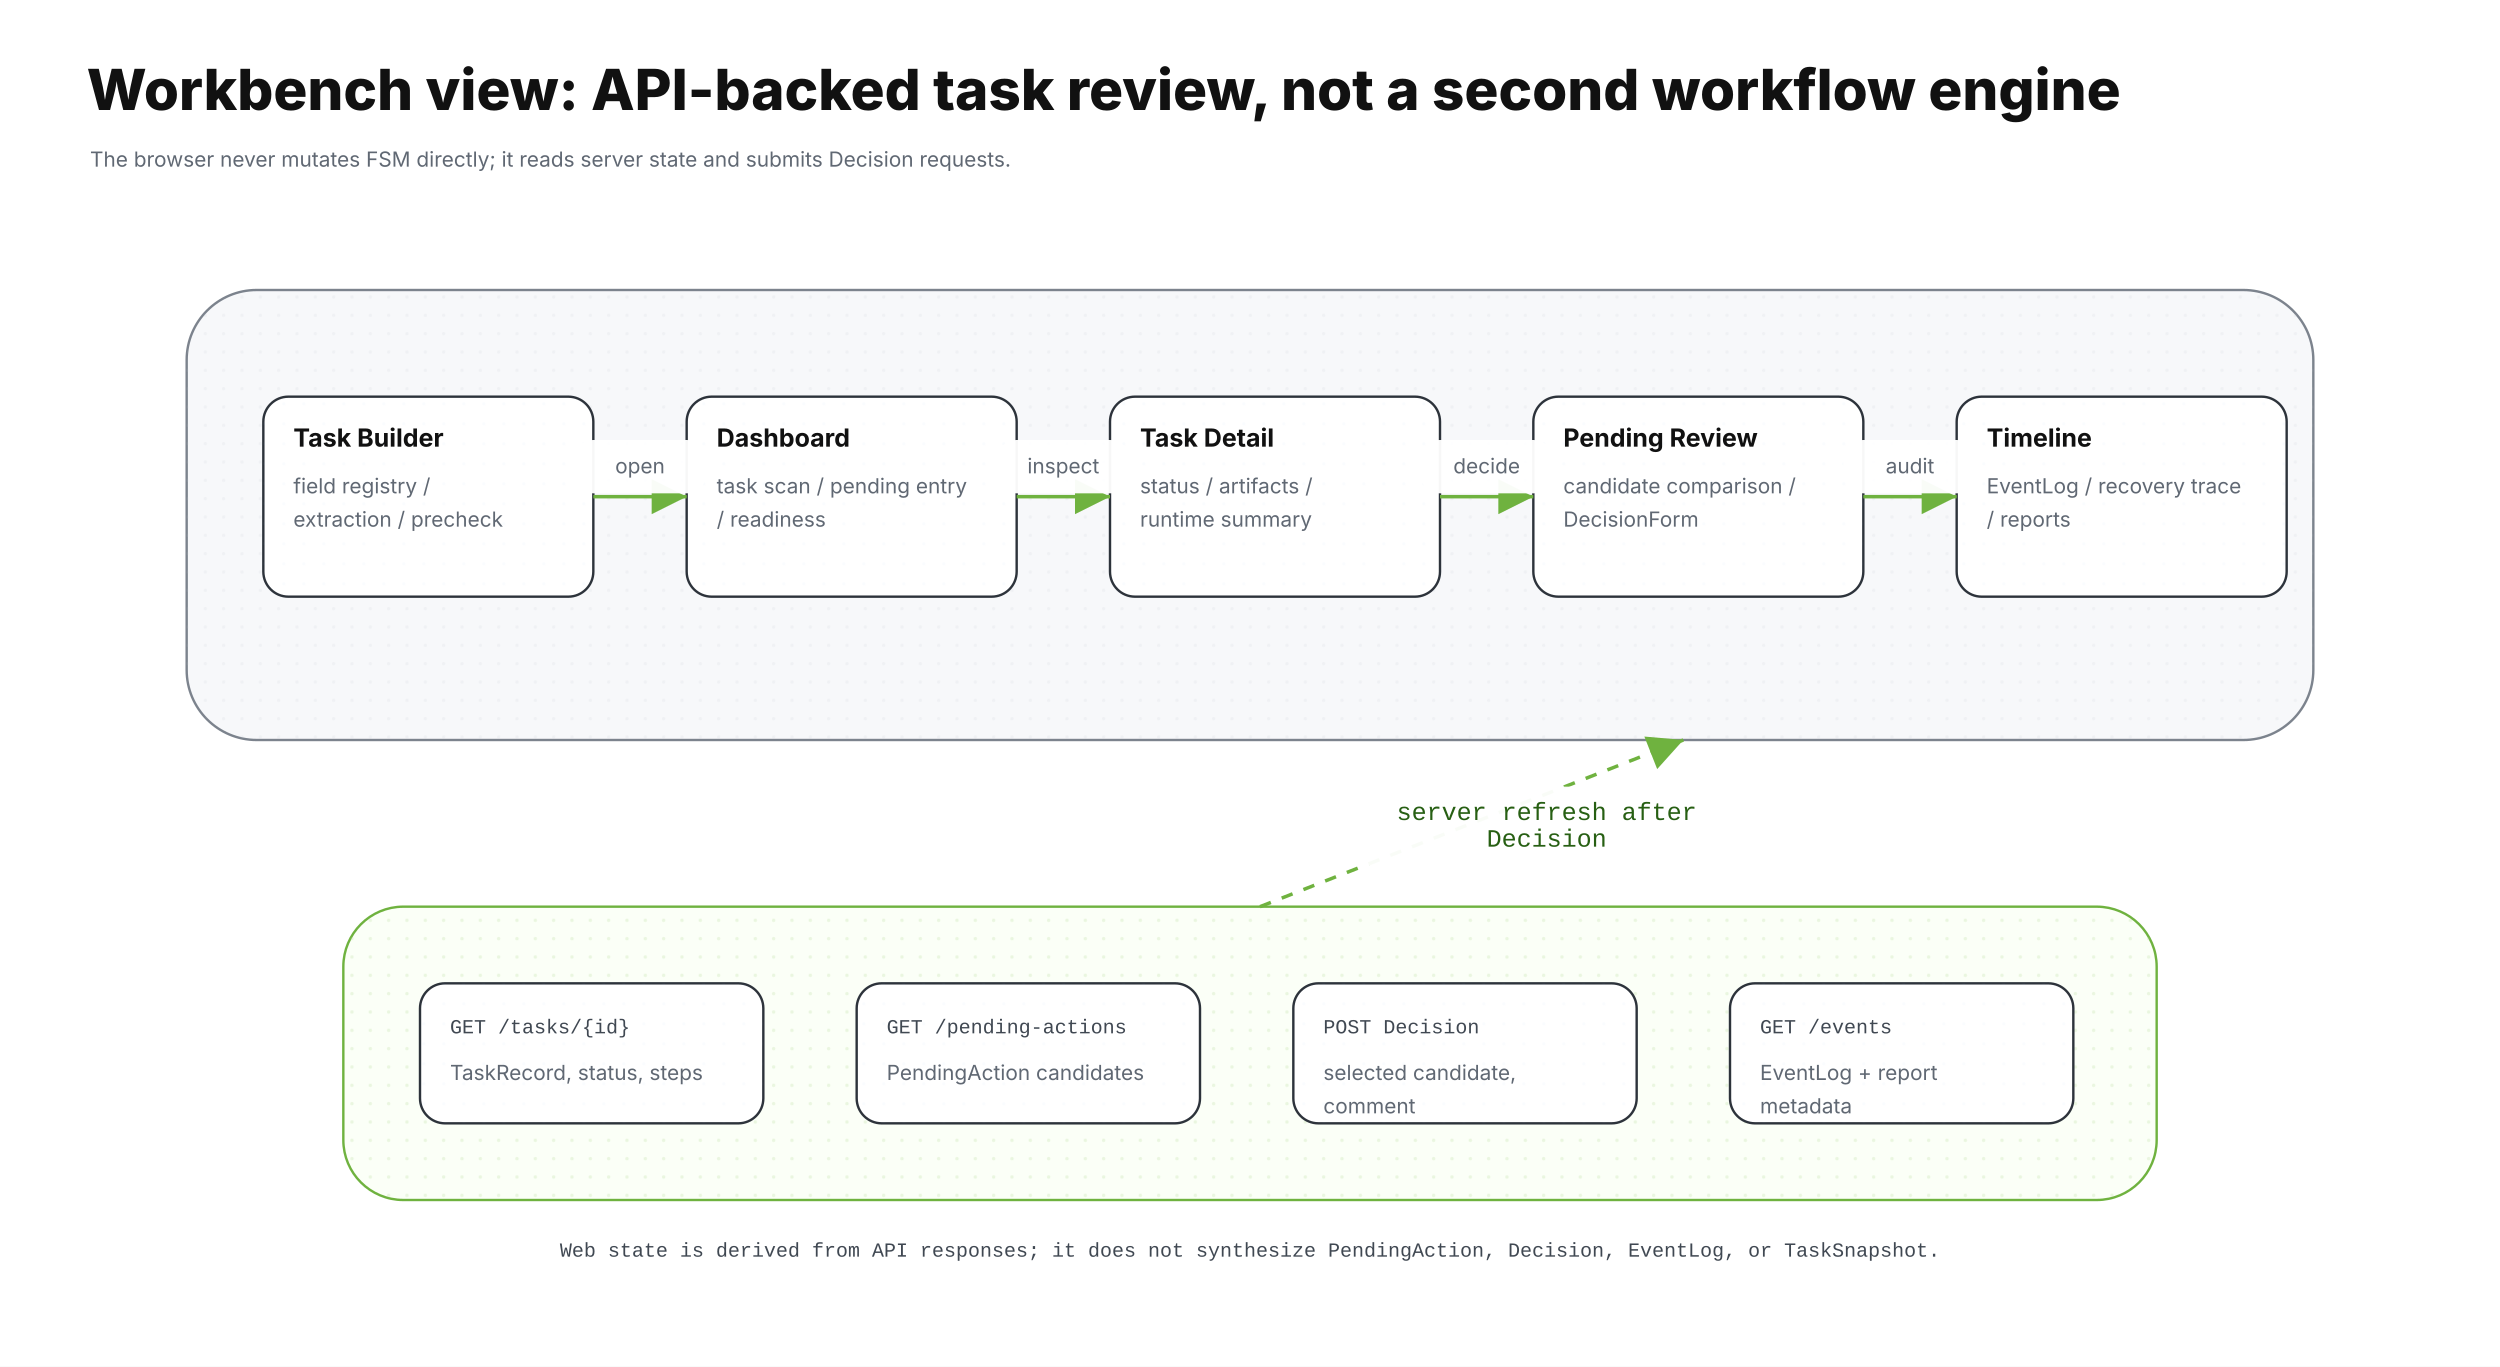
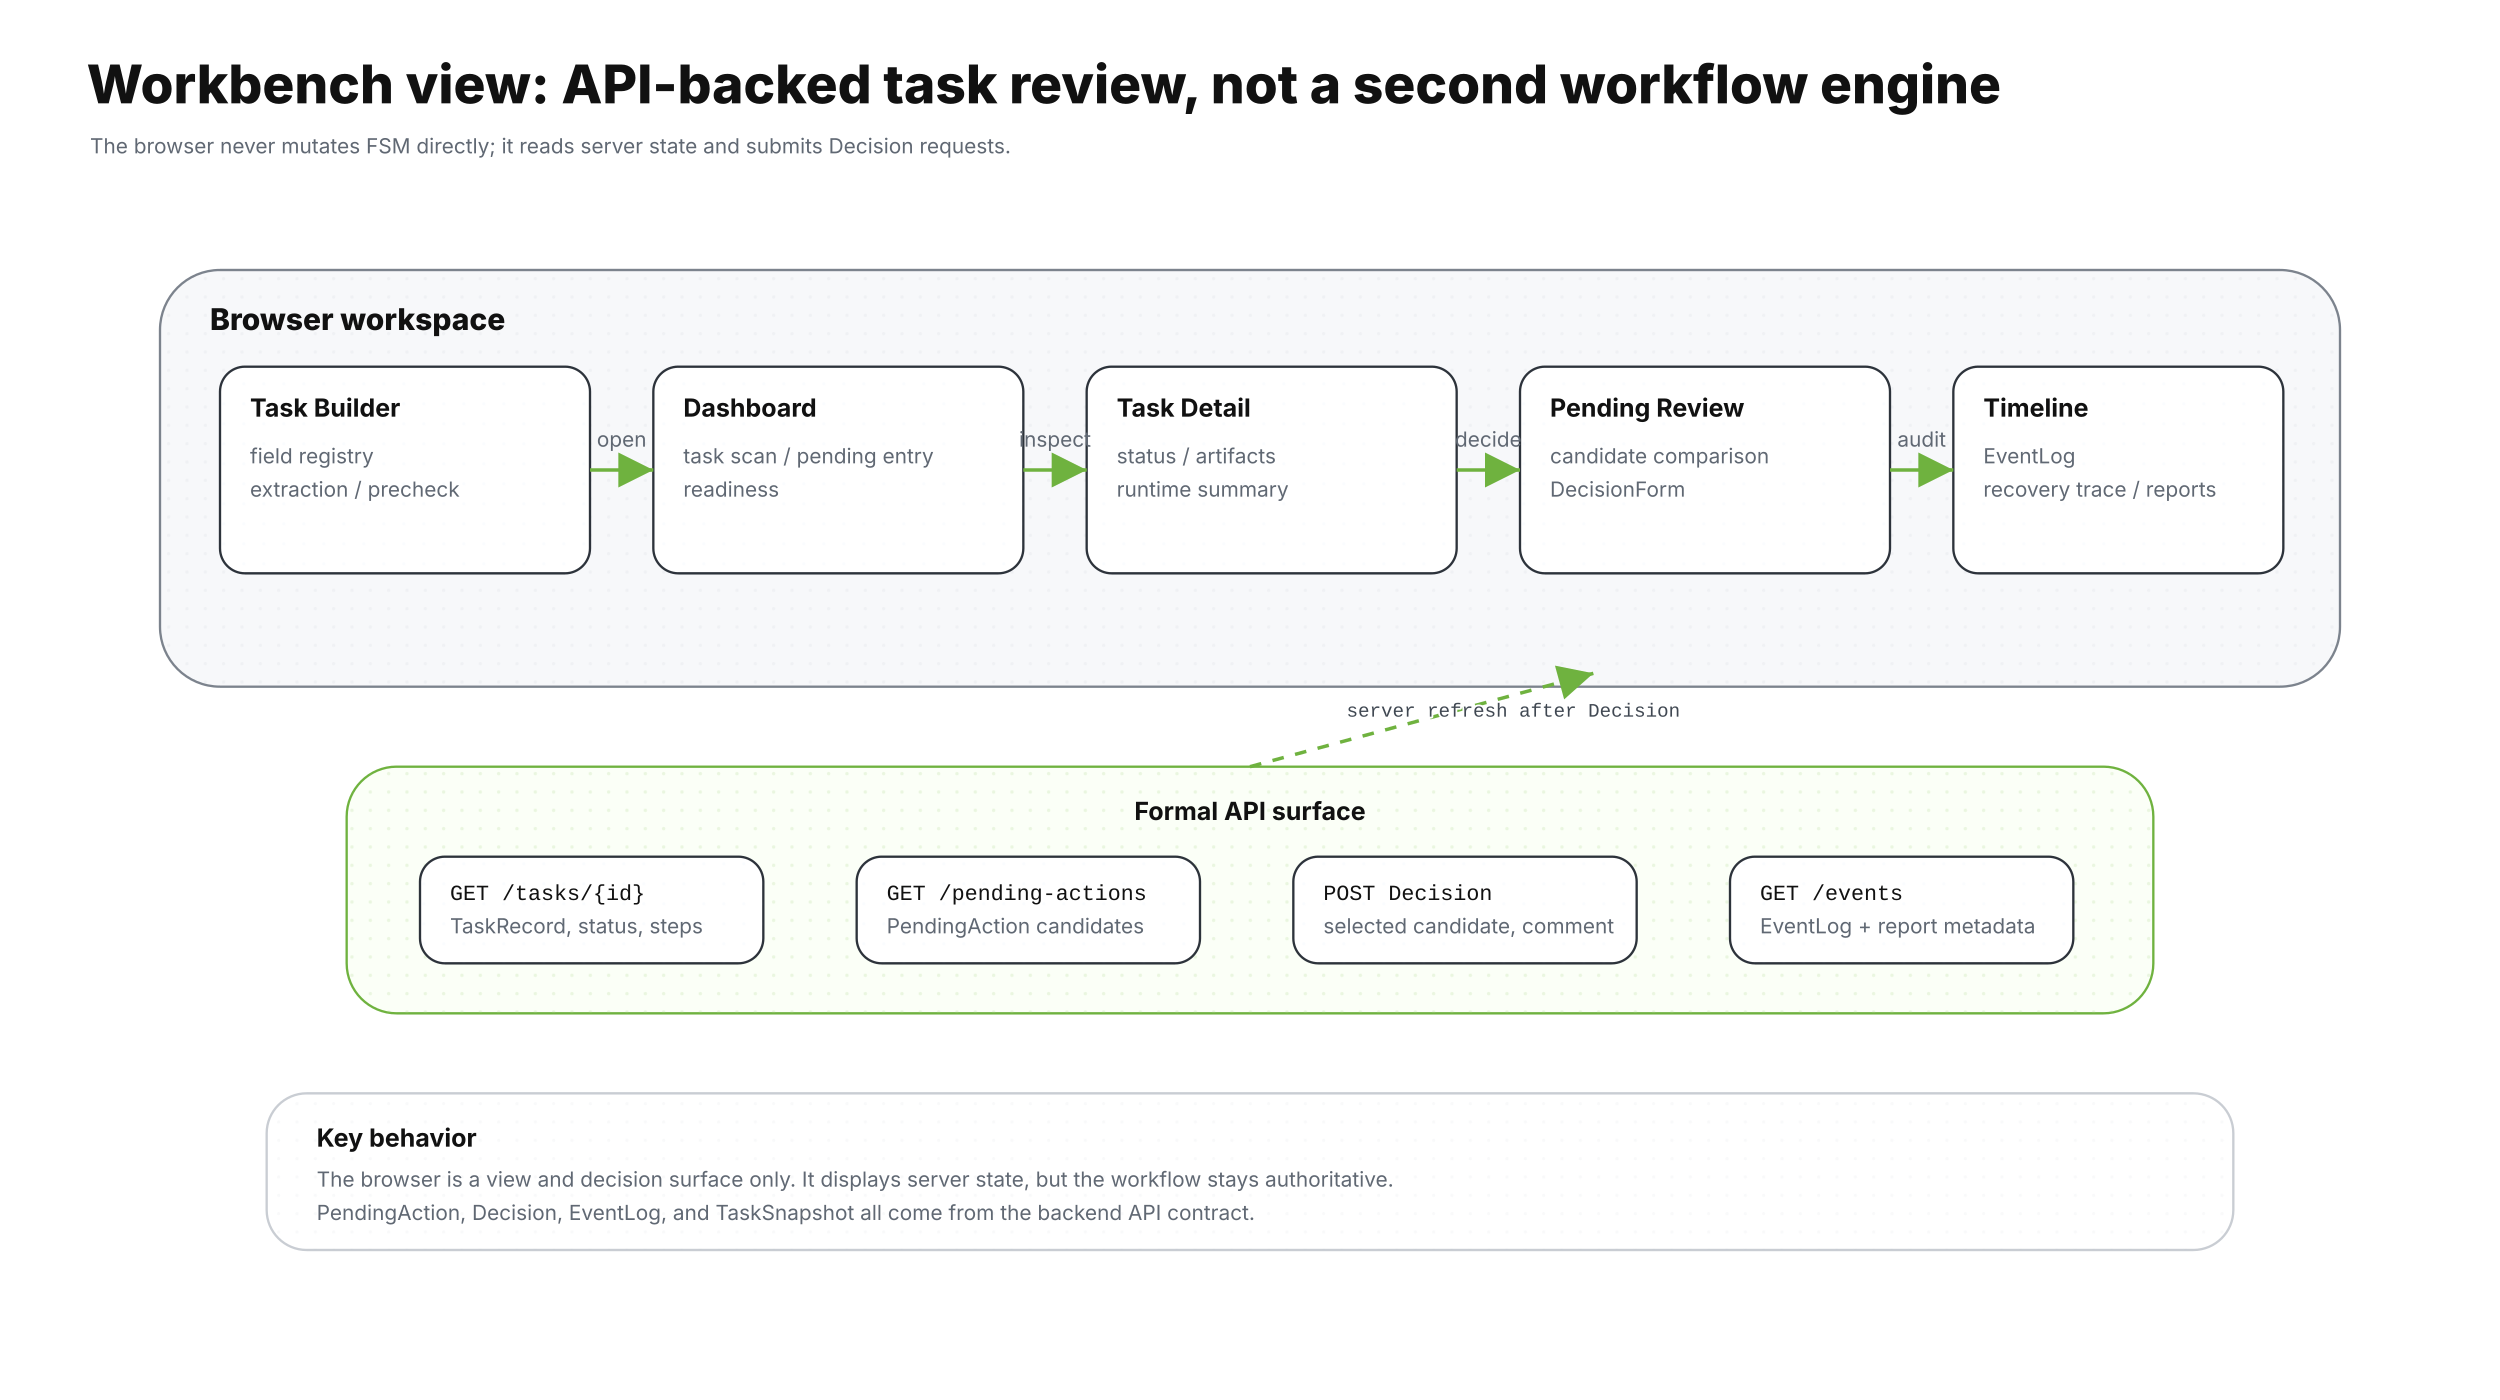
- <svg xmlns="http://www.w3.org/2000/svg" width="1500" height="820" viewBox="0 0 1500 820" role="img" aria-labelledby="title desc">
+ <svg xmlns="http://www.w3.org/2000/svg" width="1500" height="840" viewBox="0 0 1500 840" role="img" aria-labelledby="title desc">
  <defs>
    <pattern id="dots-green" width="11" height="11" patternUnits="userSpaceOnUse">
      <circle cx="2.2" cy="2.2" r="1.05" fill="#a7d486" opacity="0.72" />
    </pattern>
    <pattern id="dots-gray" width="11" height="11" patternUnits="userSpaceOnUse">
      <circle cx="2.2" cy="2.2" r="1.0" fill="#b9bec6" opacity="0.62" />
    </pattern>
    <pattern id="dots-blue" width="12" height="12" patternUnits="userSpaceOnUse">
      <circle cx="2.3" cy="2.3" r="1.0" fill="#8ab5e8" opacity="0.36" />
    </pattern>
    <marker id="arrow-green" markerWidth="12" markerHeight="10" refX="10" refY="5" orient="auto" markerUnits="strokeWidth">
      <path d="M0,0 L10,5 L0,10 z" fill="#6fb23f" />
    </marker>
    <marker id="arrow-gray" markerWidth="12" markerHeight="10" refX="10" refY="5" orient="auto" markerUnits="strokeWidth">
      <path d="M0,0 L10,5 L0,10 z" fill="#7c838d" />
    </marker>
    <style>
-       .h1 { font: 800 34px -apple-system, BlinkMacSystemFont, "Segoe UI", sans-serif; fill: #111111; }
-       .h2 { font: 800 19px -apple-system, BlinkMacSystemFont, "Segoe UI", sans-serif; fill: #111111; }
-       .h3 { font: 750 15px -apple-system, BlinkMacSystemFont, "Segoe UI", sans-serif; fill: #111111; }
-       .body { font: 14px -apple-system, BlinkMacSystemFont, "Segoe UI", sans-serif; fill: #252c35; }
-       .small { font: 12.5px -apple-system, BlinkMacSystemFont, "Segoe UI", sans-serif; fill: #606873; }
-       .mono { font: 14px "SFMono-Regular", Consolas, "Liberation Mono", monospace; fill: #111111; }
-       .mono-green { font: 15px "SFMono-Regular", Consolas, "Liberation Mono", monospace; fill: #275f13; }
-       .mono-small { font: 12px "SFMono-Regular", Consolas, "Liberation Mono", monospace; fill: #404852; }
-       .lane { font: 800 13px "SFMono-Regular", Consolas, "Liberation Mono", monospace; fill: #111111; }
-       .tag { font: 800 11px -apple-system, BlinkMacSystemFont, "Segoe UI", sans-serif; fill: #606873; letter-spacing: .8px; }
+       .h1 { font-family: -apple-system, BlinkMacSystemFont, "Segoe UI", sans-serif; font-size: 32px; font-weight: 800; fill: #111111; }
+       .h2 { font-family: -apple-system, BlinkMacSystemFont, "Segoe UI", sans-serif; font-size: 18px; font-weight: 800; fill: #111111; }
+       .h3 { font-family: -apple-system, BlinkMacSystemFont, "Segoe UI", sans-serif; font-size: 15px; font-weight: 750; fill: #111111; }
+       .small { font-family: -apple-system, BlinkMacSystemFont, "Segoe UI", sans-serif; font-size: 12.5px; fill: #606873; }
+       .mono { font-family: "SFMono-Regular", Consolas, "Liberation Mono", monospace; font-size: 13px; fill: #111111; paint-order: stroke fill; stroke: #ffffff; stroke-width: 2.6px; stroke-linejoin: round; }
+       .mono-small { font-family: "SFMono-Regular", Consolas, "Liberation Mono", monospace; font-size: 11.5px; fill: #404852; paint-order: stroke fill; stroke: #ffffff; stroke-width: 2.2px; stroke-linejoin: round; }
+       .tag { font-family: -apple-system, BlinkMacSystemFont, "Segoe UI", sans-serif; font-size: 11px; font-weight: 800; fill: #606873; letter-spacing: .8px; paint-order: stroke fill; stroke: #ffffff; stroke-width: 2px; stroke-linejoin: round; }
    </style>
  </defs>
-   <rect x="0" y="0" width="1500" height="820" fill="#ffffff" />
-   <text x="52" y="66" class="h1" text-anchor="start">Workbench view: API-backed task review, not a second workflow engine</text>
-   <text x="54" y="100" class="small" text-anchor="start">The browser never mutates FSM directly; it reads server state and submits Decision requests.</text>
-   <rect x="112" y="174" width="1276" height="270" rx="42" fill="#f7f8fa" stroke="#7c838d" stroke-width="1.45" />
-   <rect x="112" y="174" width="1276" height="270" rx="42" fill="url(#dots-gray)" opacity="0.2" />
-   <rect x="158" y="238" width="198" height="120" rx="15" fill="#ffffff" stroke="#2d333b" stroke-width="1.45" />
-   <rect x="158" y="238" width="198" height="120" rx="15" fill="url(#dots-blue)" opacity="0.12" />
-   <text x="176" y="268" class="h3" text-anchor="start">Task Builder</text>
-   <text x="176" y="296" class="small" text-anchor="start">field registry /</text>
-   <text x="176" y="316" class="small" text-anchor="start">extraction / precheck</text>
-   <rect x="412" y="238" width="198" height="120" rx="15" fill="#ffffff" stroke="#2d333b" stroke-width="1.45" />
-   <rect x="412" y="238" width="198" height="120" rx="15" fill="url(#dots-blue)" opacity="0.12" />
-   <text x="430" y="268" class="h3" text-anchor="start">Dashboard</text>
-   <text x="430" y="296" class="small" text-anchor="start">task scan / pending entry</text>
-   <text x="430" y="316" class="small" text-anchor="start">/ readiness</text>
-   <rect x="666" y="238" width="198" height="120" rx="15" fill="#ffffff" stroke="#2d333b" stroke-width="1.45" />
-   <rect x="666" y="238" width="198" height="120" rx="15" fill="url(#dots-blue)" opacity="0.12" />
-   <text x="684" y="268" class="h3" text-anchor="start">Task Detail</text>
-   <text x="684" y="296" class="small" text-anchor="start">status / artifacts /</text>
-   <text x="684" y="316" class="small" text-anchor="start">runtime summary</text>
-   <rect x="920" y="238" width="198" height="120" rx="15" fill="#ffffff" stroke="#2d333b" stroke-width="1.45" />
-   <rect x="920" y="238" width="198" height="120" rx="15" fill="url(#dots-blue)" opacity="0.12" />
-   <text x="938" y="268" class="h3" text-anchor="start">Pending Review</text>
-   <text x="938" y="296" class="small" text-anchor="start">candidate comparison /</text>
-   <text x="938" y="316" class="small" text-anchor="start">DecisionForm</text>
-   <rect x="1174" y="238" width="198" height="120" rx="15" fill="#ffffff" stroke="#2d333b" stroke-width="1.45" />
-   <rect x="1174" y="238" width="198" height="120" rx="15" fill="url(#dots-blue)" opacity="0.12" />
-   <text x="1192" y="268" class="h3" text-anchor="start">Timeline</text>
-   <text x="1192" y="296" class="small" text-anchor="start">EventLog / recovery trace</text>
-   <text x="1192" y="316" class="small" text-anchor="start">/ reports</text>
-   <path d="M356,298 L412,298" fill="none" stroke="#6fb23f" stroke-width="2.1" marker-end="url(#arrow-green)" />
-   <rect x="344" y="264" width="80" height="32" rx="12" fill="#ffffff" opacity="0.96" />
-   <text x="384" y="284" class="small" text-anchor="middle">open</text>
-   <path d="M610,298 L666,298" fill="none" stroke="#6fb23f" stroke-width="2.1" marker-end="url(#arrow-green)" />
-   <rect x="598" y="264" width="80" height="32" rx="12" fill="#ffffff" opacity="0.96" />
-   <text x="638" y="284" class="small" text-anchor="middle">inspect</text>
-   <path d="M864,298 L920,298" fill="none" stroke="#6fb23f" stroke-width="2.1" marker-end="url(#arrow-green)" />
-   <rect x="852" y="264" width="80" height="32" rx="12" fill="#ffffff" opacity="0.96" />
-   <text x="892" y="284" class="small" text-anchor="middle">decide</text>
-   <path d="M1118,298 L1174,298" fill="none" stroke="#6fb23f" stroke-width="2.1" marker-end="url(#arrow-green)" />
-   <rect x="1106" y="264" width="80" height="32" rx="12" fill="#ffffff" opacity="0.96" />
-   <text x="1146" y="284" class="small" text-anchor="middle">audit</text>
-   <rect x="206" y="544" width="1088" height="176" rx="36" fill="#fbfff7" stroke="#6fb23f" stroke-width="1.45" />
-   <rect x="206" y="544" width="1088" height="176" rx="36" fill="url(#dots-green)" opacity="0.28" />
-   <rect x="252" y="590" width="206" height="84" rx="15" fill="#ffffff" stroke="#2d333b" stroke-width="1.45" />
-   <rect x="252" y="590" width="206" height="84" rx="15" fill="url(#dots-blue)" opacity="0.12" />
-   <text x="270" y="620" class="mono-small" text-anchor="start">GET /tasks/{id}</text>
-   <text x="270" y="648" class="small" text-anchor="start">TaskRecord, status, steps</text>
-   <rect x="514" y="590" width="206" height="84" rx="15" fill="#ffffff" stroke="#2d333b" stroke-width="1.45" />
-   <rect x="514" y="590" width="206" height="84" rx="15" fill="url(#dots-blue)" opacity="0.12" />
-   <text x="532" y="620" class="mono-small" text-anchor="start">GET /pending-actions</text>
-   <text x="532" y="648" class="small" text-anchor="start">PendingAction candidates</text>
-   <rect x="776" y="590" width="206" height="84" rx="15" fill="#ffffff" stroke="#2d333b" stroke-width="1.45" />
-   <rect x="776" y="590" width="206" height="84" rx="15" fill="url(#dots-blue)" opacity="0.12" />
-   <text x="794" y="620" class="mono-small" text-anchor="start">POST Decision</text>
-   <text x="794" y="648" class="small" text-anchor="start">selected candidate,</text>
-   <text x="794" y="668" class="small" text-anchor="start">comment</text>
-   <rect x="1038" y="590" width="206" height="84" rx="15" fill="#ffffff" stroke="#2d333b" stroke-width="1.45" />
-   <rect x="1038" y="590" width="206" height="84" rx="15" fill="url(#dots-blue)" opacity="0.12" />
-   <text x="1056" y="620" class="mono-small" text-anchor="start">GET /events</text>
-   <text x="1056" y="648" class="small" text-anchor="start">EventLog + report</text>
-   <text x="1056" y="668" class="small" text-anchor="start">metadata</text>
-   <path d="M756,544 L1010,444" fill="none" stroke="#6fb23f" stroke-width="2.1" marker-end="url(#arrow-green)" stroke-dasharray="7 7" />
-   <rect x="813" y="472" width="230" height="48" rx="12" fill="#ffffff" opacity="0.96" />
-   <text x="928" y="492" class="mono-green" text-anchor="middle">server refresh after</text>
-   <text x="928" y="508" class="mono-green" text-anchor="middle">Decision</text>
-   <text x="750" y="754" class="mono-small" text-anchor="middle">Web state is derived from API responses; it does not synthesize PendingAction, Decision, EventLog, or TaskSnapshot.</text>
+   <rect x="0" y="0" width="1500" height="840" fill="#ffffff" />
+   <text x="52" y="62" class="h1">Workbench view: API-backed task review, not a second workflow engine</text>
+   <text x="54" y="92" class="small">The browser never mutates FSM directly; it reads server state and submits Decision requests.</text>
+   <rect x="96" y="162" width="1308" height="250" rx="36" fill="#f7f8fa" stroke="#7c838d" stroke-width="1.4" />
+   <rect x="96" y="162" width="1308" height="250" rx="36" fill="url(#dots-gray)" opacity="0.2" />
+   <text x="126" y="198" class="h2">Browser workspace</text>
+   <rect x="132" y="220" width="222" height="124" rx="15" fill="#ffffff" stroke="#2d333b" stroke-width="1.4" />
+   <rect x="132" y="220" width="222" height="124" rx="15" fill="url(#dots-blue)" opacity="0.12" />
+   <text x="150" y="250" class="h3">Task Builder</text>
+   <text x="150" y="278" class="small">field registry</text>
+   <text x="150" y="298" class="small">extraction / precheck</text>
+   <rect x="392" y="220" width="222" height="124" rx="15" fill="#ffffff" stroke="#2d333b" stroke-width="1.4" />
+   <rect x="392" y="220" width="222" height="124" rx="15" fill="url(#dots-blue)" opacity="0.12" />
+   <text x="410" y="250" class="h3">Dashboard</text>
+   <text x="410" y="278" class="small">task scan / pending entry</text>
+   <text x="410" y="298" class="small">readiness</text>
+   <rect x="652" y="220" width="222" height="124" rx="15" fill="#ffffff" stroke="#2d333b" stroke-width="1.4" />
+   <rect x="652" y="220" width="222" height="124" rx="15" fill="url(#dots-blue)" opacity="0.12" />
+   <text x="670" y="250" class="h3">Task Detail</text>
+   <text x="670" y="278" class="small">status / artifacts</text>
+   <text x="670" y="298" class="small">runtime summary</text>
+   <rect x="912" y="220" width="222" height="124" rx="15" fill="#ffffff" stroke="#2d333b" stroke-width="1.4" />
+   <rect x="912" y="220" width="222" height="124" rx="15" fill="url(#dots-blue)" opacity="0.12" />
+   <text x="930" y="250" class="h3">Pending Review</text>
+   <text x="930" y="278" class="small">candidate comparison</text>
+   <text x="930" y="298" class="small">DecisionForm</text>
+   <rect x="1172" y="220" width="198" height="124" rx="15" fill="#ffffff" stroke="#2d333b" stroke-width="1.4" />
+   <rect x="1172" y="220" width="198" height="124" rx="15" fill="url(#dots-blue)" opacity="0.12" />
+   <text x="1190" y="250" class="h3">Timeline</text>
+   <text x="1190" y="278" class="small">EventLog</text>
+   <text x="1190" y="298" class="small">recovery trace / reports</text>
+   <path d="M354,282 L392,282" fill="none" stroke="#6fb23f" stroke-width="2.1" marker-end="url(#arrow-green)" />
+   <path d="M614,282 L652,282" fill="none" stroke="#6fb23f" stroke-width="2.1" marker-end="url(#arrow-green)" />
+   <path d="M874,282 L912,282" fill="none" stroke="#6fb23f" stroke-width="2.1" marker-end="url(#arrow-green)" />
+   <path d="M1134,282 L1172,282" fill="none" stroke="#6fb23f" stroke-width="2.1" marker-end="url(#arrow-green)" />
+   <text x="373" y="268" class="small" text-anchor="middle">open</text>
+   <text x="633" y="268" class="small" text-anchor="middle">inspect</text>
+   <text x="893" y="268" class="small" text-anchor="middle">decide</text>
+   <text x="1153" y="268" class="small" text-anchor="middle">audit</text>
+   <rect x="208" y="460" width="1084" height="148" rx="30" fill="#fbfff7" stroke="#6fb23f" stroke-width="1.4" />
+   <rect x="208" y="460" width="1084" height="148" rx="30" fill="url(#dots-green)" opacity="0.28" />
+   <text x="750" y="492" class="h3" text-anchor="middle">Formal API surface</text>
+   <rect x="252" y="514" width="206" height="64" rx="15" fill="#ffffff" stroke="#2d333b" stroke-width="1.4" />
+   <rect x="252" y="514" width="206" height="64" rx="15" fill="url(#dots-blue)" opacity="0.12" />
+   <text x="270" y="540" class="mono">GET /tasks/{id}</text>
+   <text x="270" y="560" class="small">TaskRecord, status, steps</text>
+   <rect x="514" y="514" width="206" height="64" rx="15" fill="#ffffff" stroke="#2d333b" stroke-width="1.4" />
+   <rect x="514" y="514" width="206" height="64" rx="15" fill="url(#dots-blue)" opacity="0.12" />
+   <text x="532" y="540" class="mono">GET /pending-actions</text>
+   <text x="532" y="560" class="small">PendingAction candidates</text>
+   <rect x="776" y="514" width="206" height="64" rx="15" fill="#ffffff" stroke="#2d333b" stroke-width="1.4" />
+   <rect x="776" y="514" width="206" height="64" rx="15" fill="url(#dots-blue)" opacity="0.12" />
+   <text x="794" y="540" class="mono">POST Decision</text>
+   <text x="794" y="560" class="small">selected candidate, comment</text>
+   <rect x="1038" y="514" width="206" height="64" rx="15" fill="#ffffff" stroke="#2d333b" stroke-width="1.4" />
+   <rect x="1038" y="514" width="206" height="64" rx="15" fill="url(#dots-blue)" opacity="0.12" />
+   <text x="1056" y="540" class="mono">GET /events</text>
+   <text x="1056" y="560" class="small">EventLog + report metadata</text>
+   <path d="M750,460 L956,404" fill="none" stroke="#6fb23f" stroke-width="2.1" marker-end="url(#arrow-green)" stroke-dasharray="7 7" />
+   <text x="908" y="430" class="mono-small" text-anchor="middle">server refresh after Decision</text>
+   <rect x="160" y="656" width="1180" height="94" rx="24" fill="#ffffff" stroke="#c9cdd3" stroke-width="1.4" />
+   <rect x="160" y="656" width="1180" height="94" rx="24" fill="url(#dots-gray)" opacity="0.14" />
+   <text x="190" y="688" class="h3">Key behavior</text>
+   <text x="190" y="712" class="small">The browser is a view and decision surface only. It displays server state, but the workflow stays authoritative.</text>
+   <text x="190" y="732" class="small">PendingAction, Decision, EventLog, and TaskSnapshot all come from the backend API contract.</text>
</svg>
